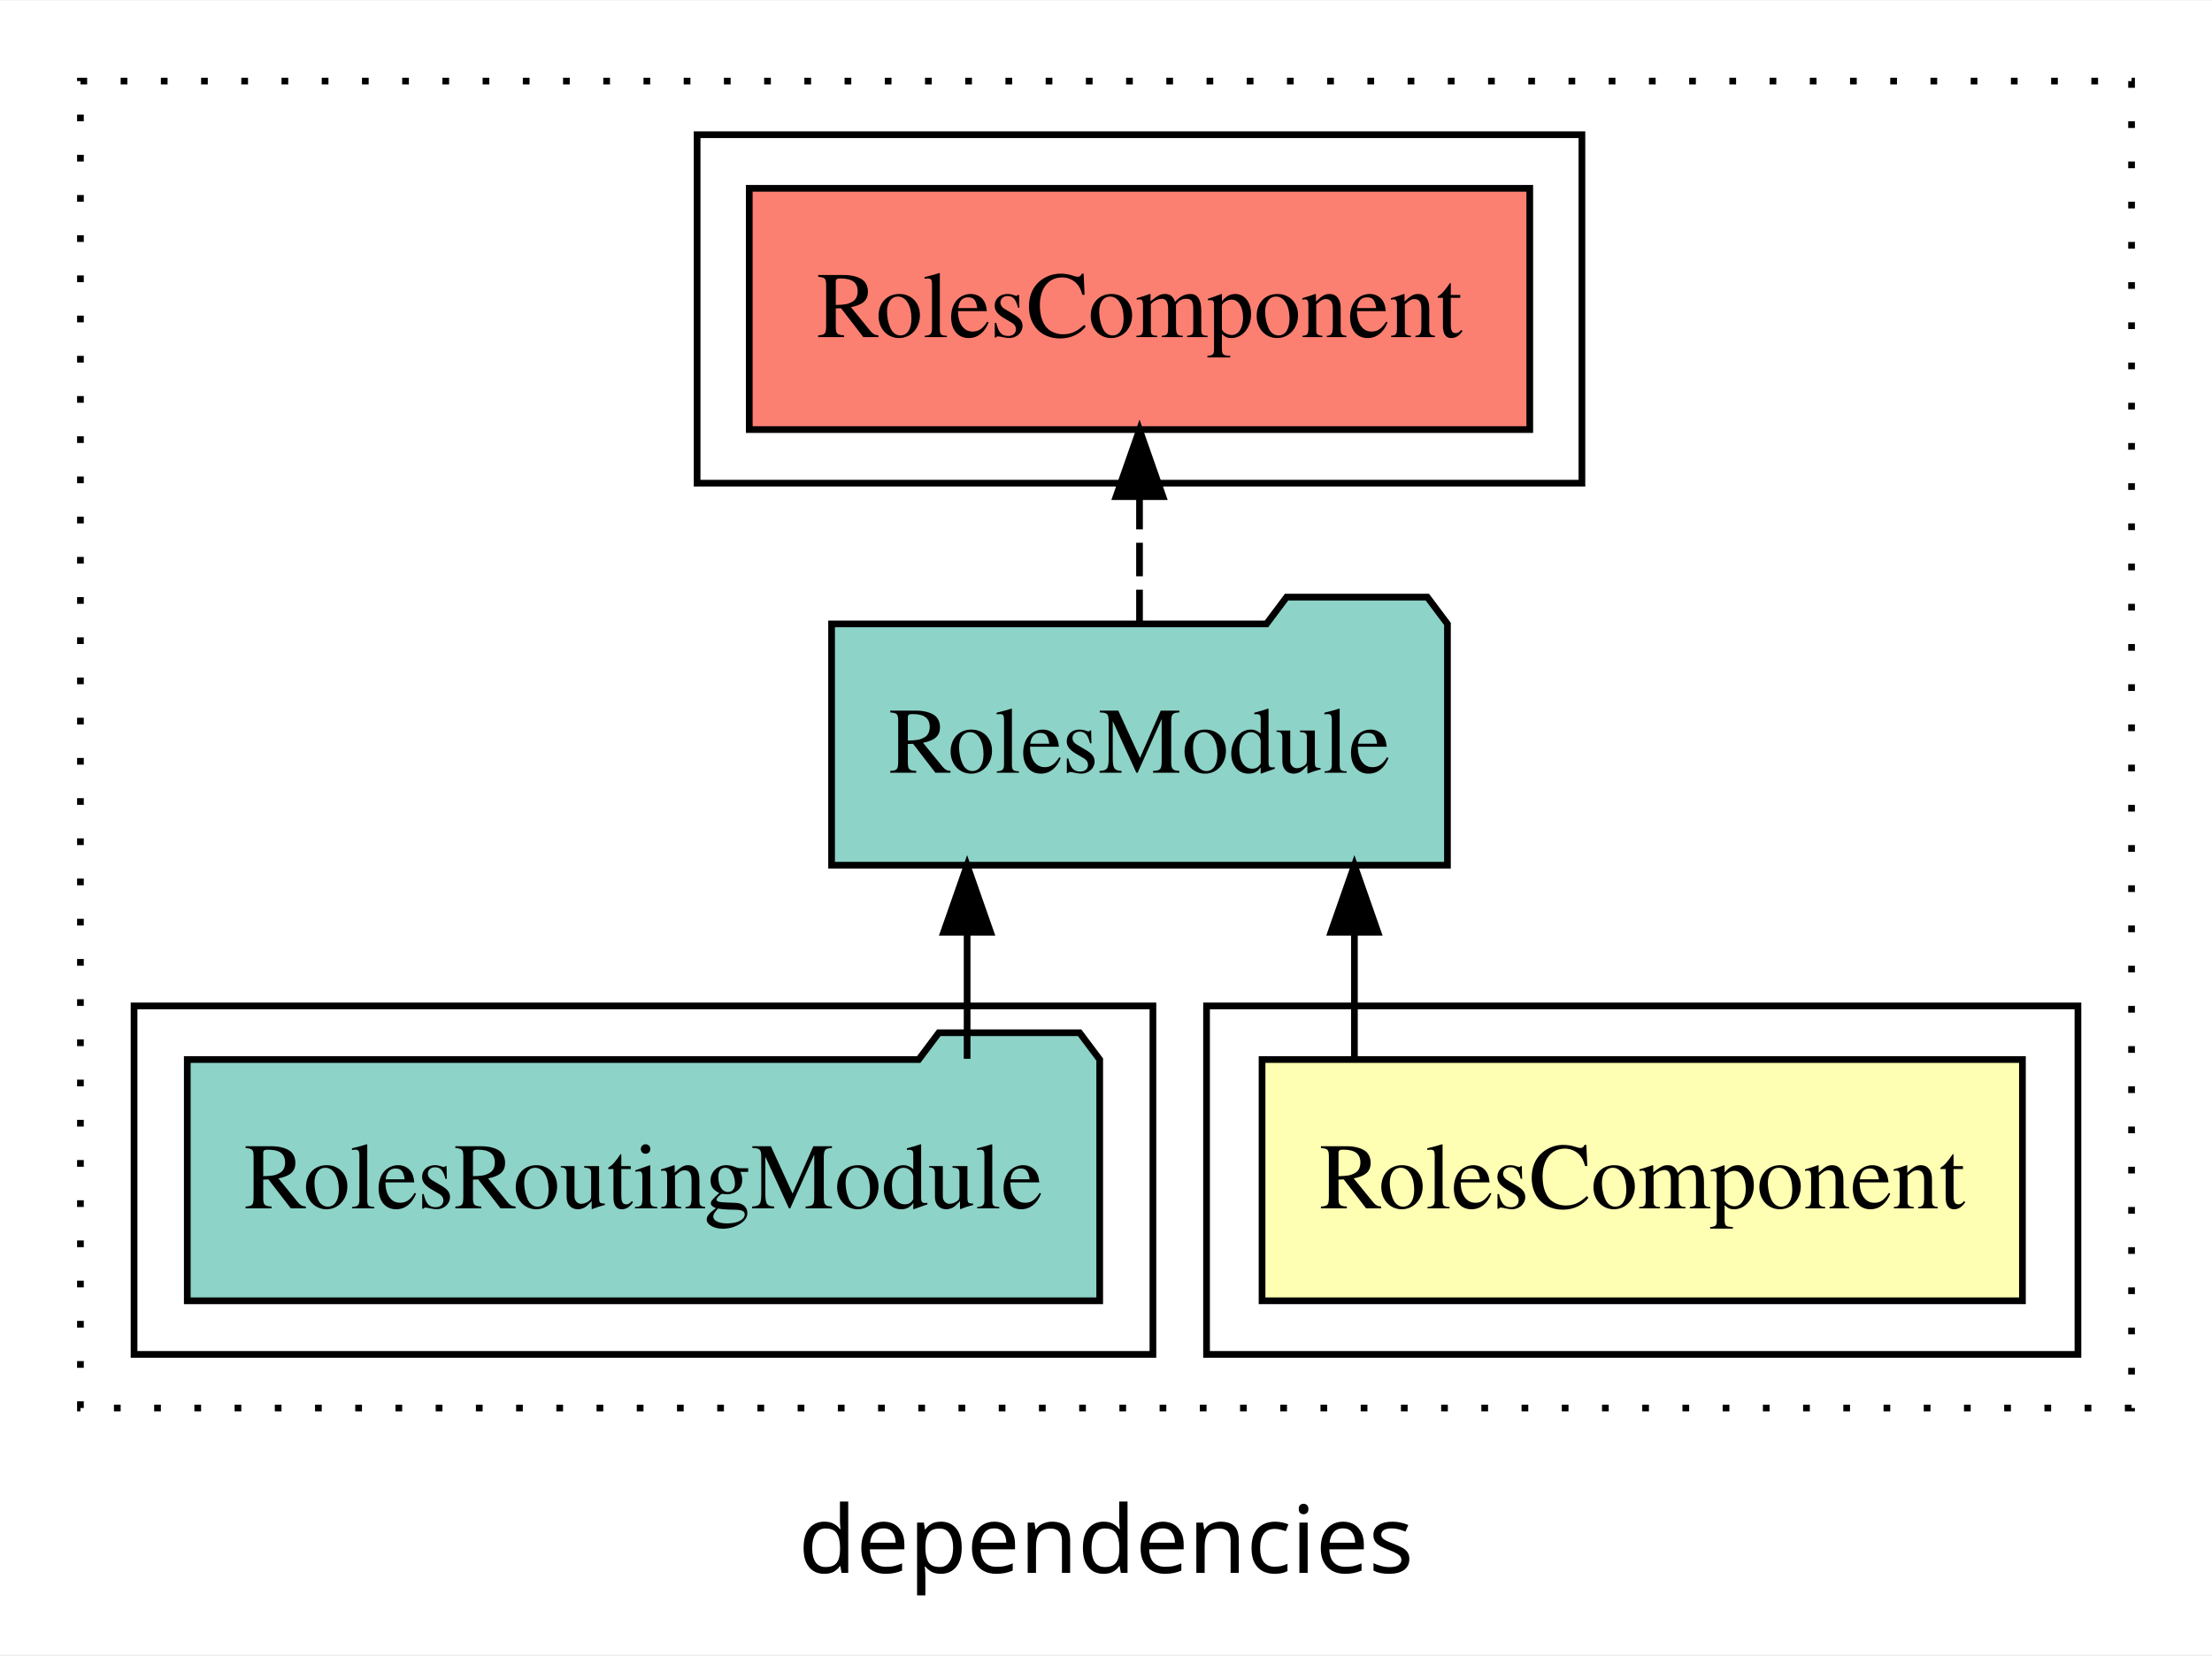
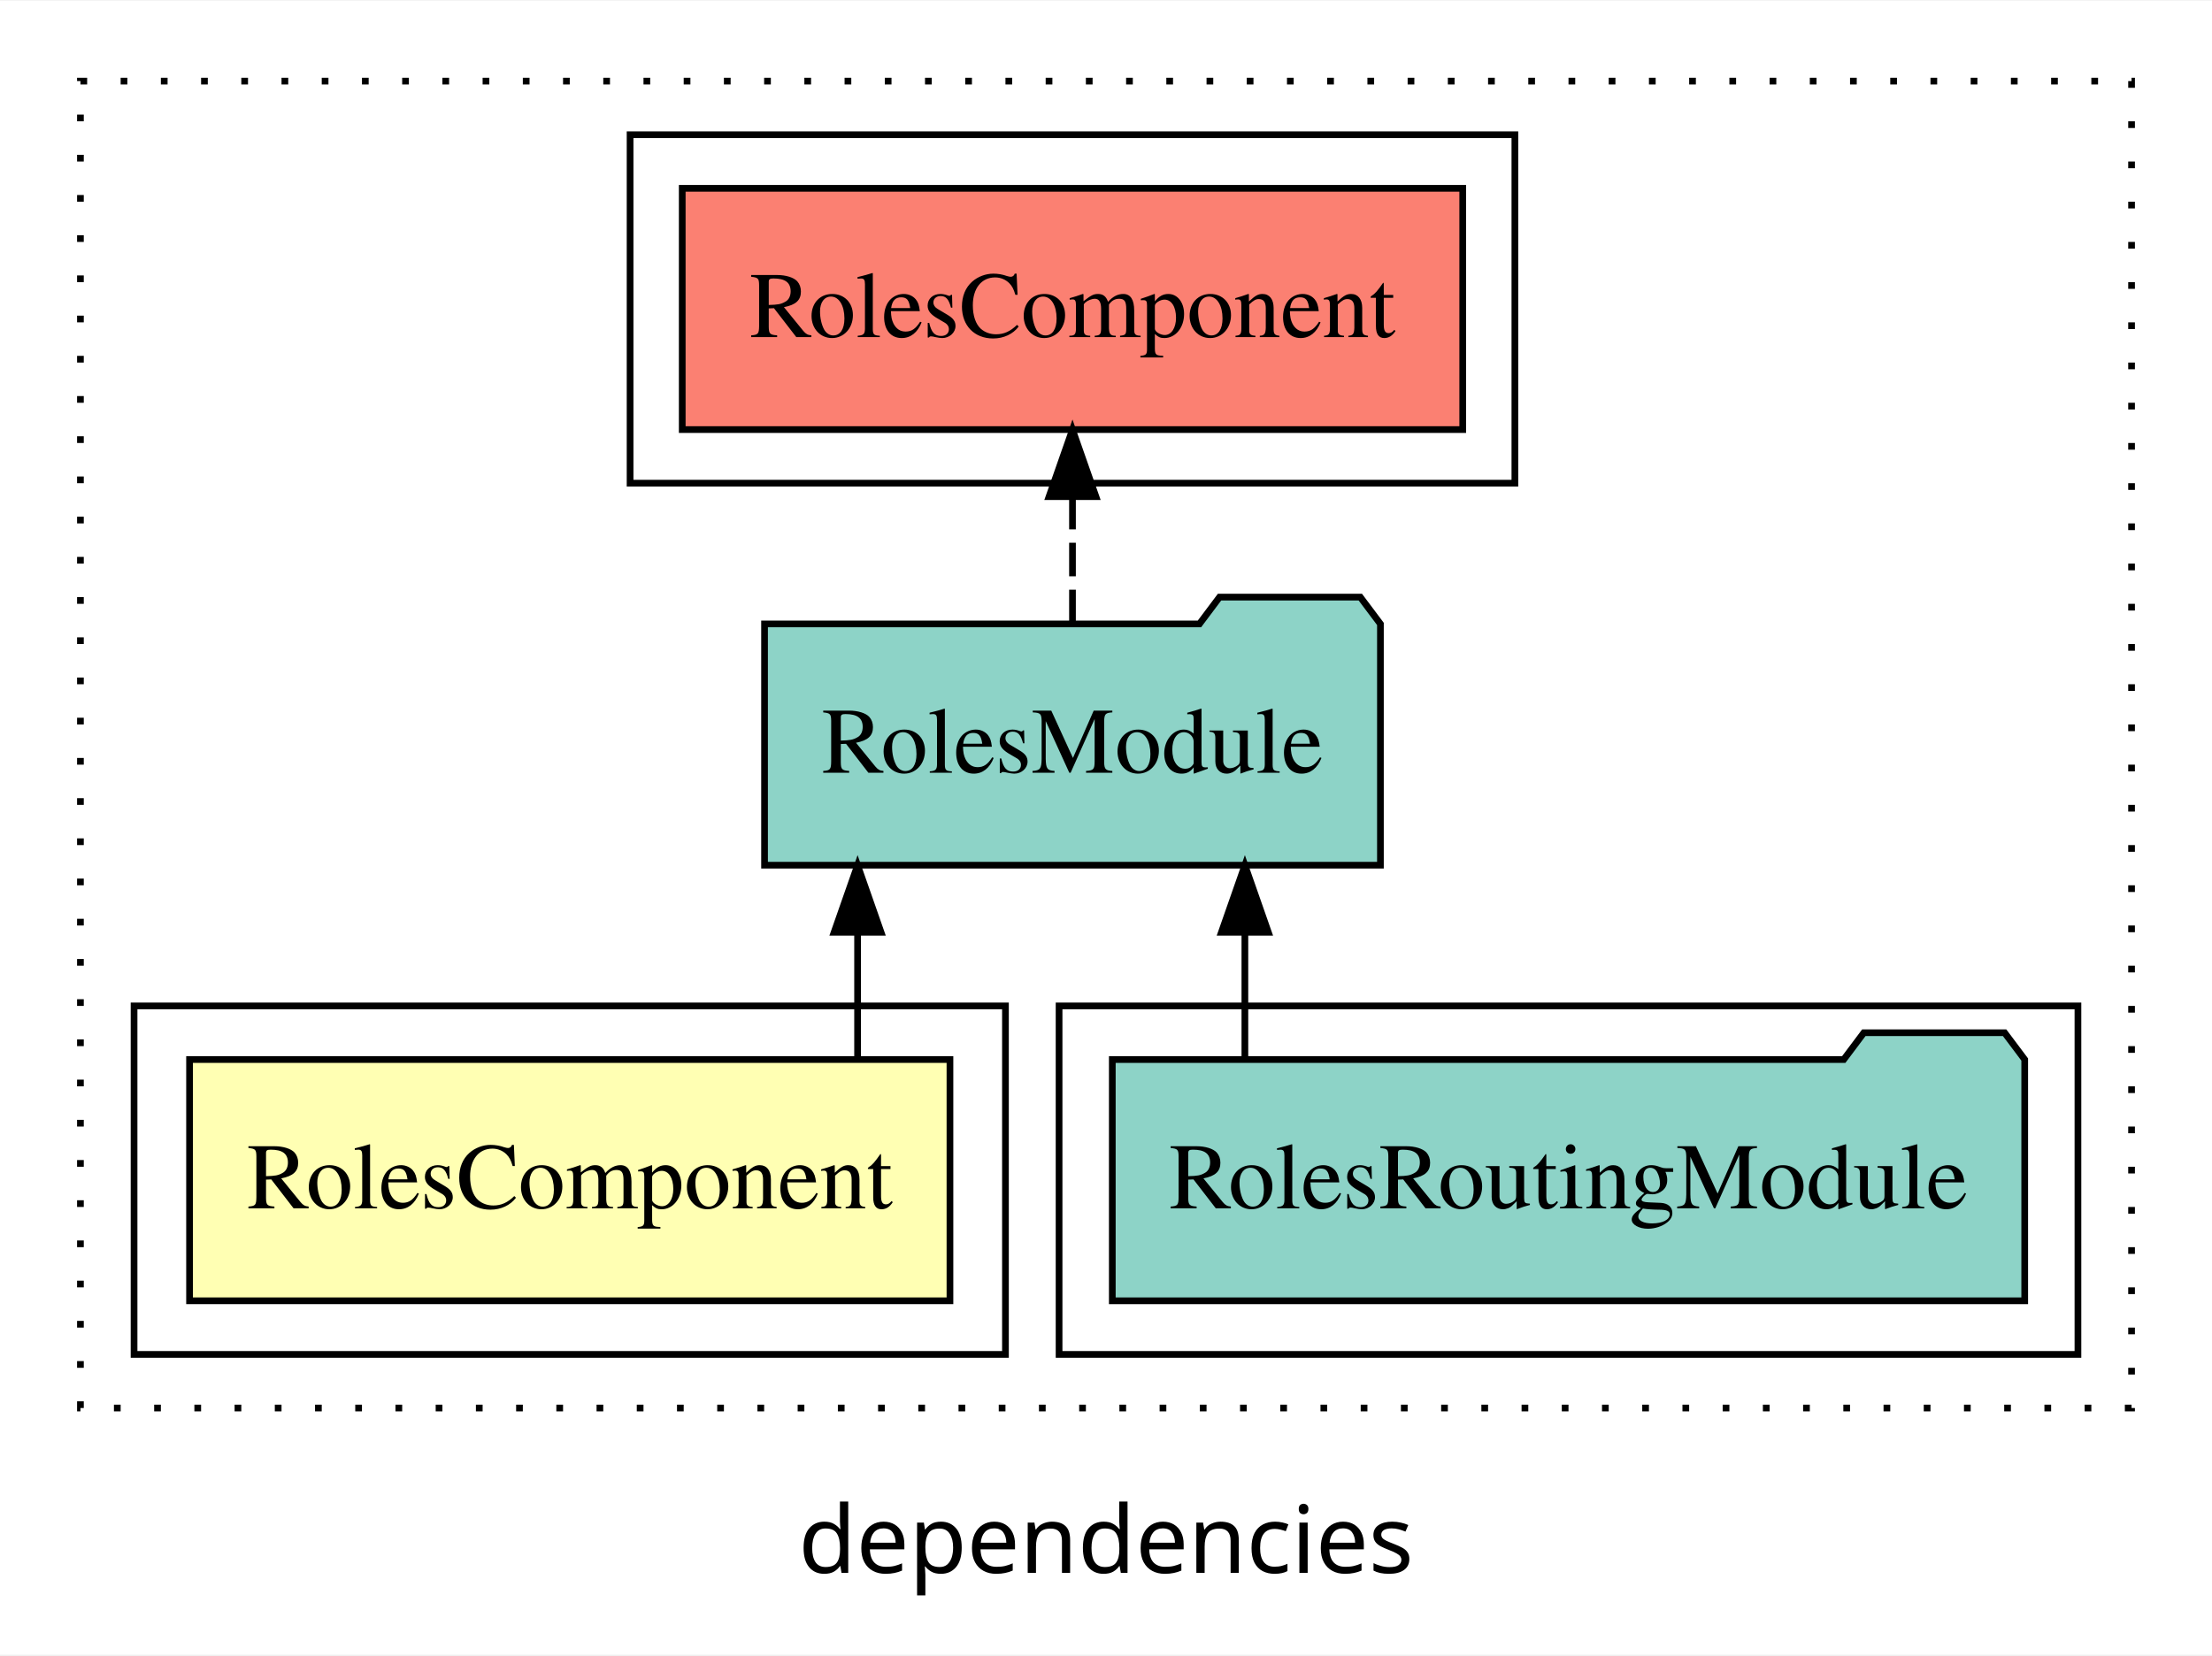
<svg xmlns="http://www.w3.org/2000/svg" width="330pt" height="247pt" viewBox="0.00 0.00 330.00 246.80">
  <g id="graph0" class="graph" transform="scale(1 1) rotate(0) translate(4 242.8)">
    <polygon fill="white" stroke="transparent" points="-4,4 -4,-242.8 326,-242.8 326,4 -4,4" />
    <text text-anchor="middle" x="161" y="-8.2" font-family="sans-serif" font-size="14.00">dependencies</text>
    <g id="clust1" class="cluster">
      <polygon fill="none" stroke="black" stroke-dasharray="1,5" points="8,-32.8 8,-230.8 314,-230.8 314,-32.8 8,-32.8" />
    </g>
-     <g id="clust5" class="cluster">
-       <polygon fill="none" stroke="black" points="100,-170.8 100,-222.8 232,-222.8 232,-170.8 100,-170.8" />
+     <g id="clust4" class="cluster">
+       <polygon fill="none" stroke="black" points="154,-40.8 154,-92.8 306,-92.8 306,-40.8 154,-40.8" />
    </g>
    <g id="clust2" class="cluster">
-       <polygon fill="none" stroke="black" points="176,-40.8 176,-92.8 306,-92.8 306,-40.8 176,-40.8" />
+       <polygon fill="none" stroke="black" points="16,-40.8 16,-92.8 146,-92.8 146,-40.8 16,-40.8" />
    </g>
-     <g id="clust4" class="cluster">
-       <polygon fill="none" stroke="black" points="16,-40.8 16,-92.8 168,-92.8 168,-40.8 16,-40.8" />
+     <g id="clust5" class="cluster">
+       <polygon fill="none" stroke="black" points="90,-170.8 90,-222.8 222,-222.8 222,-170.8 90,-170.8" />
    </g>
    <g id="node1" class="node">
-       <polygon fill="#ffffb3" stroke="black" points="297.72,-84.8 184.28,-84.8 184.28,-48.8 297.72,-48.8 297.72,-84.8" />
-       <text text-anchor="middle" x="241" y="-62.6" font-family="Times,serif" font-size="14.00">RolesComponent</text>
+       <polygon fill="#ffffb3" stroke="black" points="137.72,-84.8 24.28,-84.8 24.28,-48.8 137.72,-48.8 137.72,-84.8" />
+       <text text-anchor="middle" x="81" y="-62.6" font-family="Times,serif" font-size="14.00">RolesComponent</text>
    </g>
    <g id="node2" class="node">
-       <polygon fill="#8dd3c7" stroke="black" points="211.94,-149.8 208.94,-153.8 187.94,-153.8 184.94,-149.8 120.06,-149.8 120.06,-113.8 211.94,-113.8 211.94,-149.8" />
-       <text text-anchor="middle" x="166" y="-127.6" font-family="Times,serif" font-size="14.00">RolesModule</text>
+       <polygon fill="#8dd3c7" stroke="black" points="201.94,-149.8 198.94,-153.8 177.94,-153.8 174.94,-149.8 110.06,-149.8 110.06,-113.8 201.94,-113.8 201.94,-149.8" />
+       <text text-anchor="middle" x="156" y="-127.6" font-family="Times,serif" font-size="14.00">RolesModule</text>
    </g>
    <g id="edge1" class="edge">
-       <path fill="none" stroke="black" d="M198.06,-84.91C198.06,-84.91 198.06,-103.79 198.06,-103.79" />
-       <polygon fill="black" stroke="black" points="194.56,-103.79 198.06,-113.79 201.56,-103.79 194.56,-103.79" />
+       <path fill="none" stroke="black" d="M123.94,-84.91C123.94,-84.91 123.94,-103.79 123.94,-103.79" />
+       <polygon fill="black" stroke="black" points="120.44,-103.79 123.94,-113.79 127.44,-103.79 120.44,-103.79" />
    </g>
    <g id="node4" class="node">
-       <polygon fill="#fb8072" stroke="black" points="224.22,-214.8 107.78,-214.8 107.78,-178.8 224.22,-178.8 224.22,-214.8" />
-       <text text-anchor="middle" x="166" y="-192.6" font-family="Times,serif" font-size="14.00">RolesComponent </text>
+       <polygon fill="#fb8072" stroke="black" points="214.22,-214.8 97.78,-214.8 97.78,-178.8 214.22,-178.8 214.22,-214.8" />
+       <text text-anchor="middle" x="156" y="-192.6" font-family="Times,serif" font-size="14.00">RolesComponent </text>
    </g>
    <g id="edge3" class="edge">
-       <path fill="none" stroke="black" stroke-dasharray="5,2" d="M166,-149.91C166,-149.91 166,-168.79 166,-168.79" />
-       <polygon fill="black" stroke="black" points="162.5,-168.79 166,-178.79 169.5,-168.79 162.5,-168.79" />
+       <path fill="none" stroke="black" stroke-dasharray="5,2" d="M156,-149.91C156,-149.91 156,-168.79 156,-168.79" />
+       <polygon fill="black" stroke="black" points="152.5,-168.79 156,-178.79 159.5,-168.79 152.5,-168.79" />
    </g>
    <g id="node3" class="node">
-       <polygon fill="#8dd3c7" stroke="black" points="160.06,-84.8 157.06,-88.8 136.06,-88.8 133.06,-84.8 23.94,-84.8 23.94,-48.8 160.06,-48.8 160.06,-84.8" />
-       <text text-anchor="middle" x="92" y="-62.6" font-family="Times,serif" font-size="14.00">RolesRoutingModule</text>
+       <polygon fill="#8dd3c7" stroke="black" points="298.06,-84.8 295.06,-88.8 274.06,-88.8 271.06,-84.8 161.94,-84.8 161.94,-48.8 298.06,-48.8 298.06,-84.8" />
+       <text text-anchor="middle" x="230" y="-62.6" font-family="Times,serif" font-size="14.00">RolesRoutingModule</text>
    </g>
    <g id="edge2" class="edge">
-       <path fill="none" stroke="black" d="M140.28,-84.91C140.28,-84.91 140.28,-103.79 140.28,-103.79" />
-       <polygon fill="black" stroke="black" points="136.78,-103.79 140.28,-113.79 143.78,-103.79 136.78,-103.79" />
+       <path fill="none" stroke="black" d="M181.72,-84.91C181.72,-84.91 181.72,-103.79 181.72,-103.79" />
+       <polygon fill="black" stroke="black" points="178.22,-103.79 181.72,-113.79 185.22,-103.79 178.22,-103.79" />
    </g>
  </g>
</svg>
